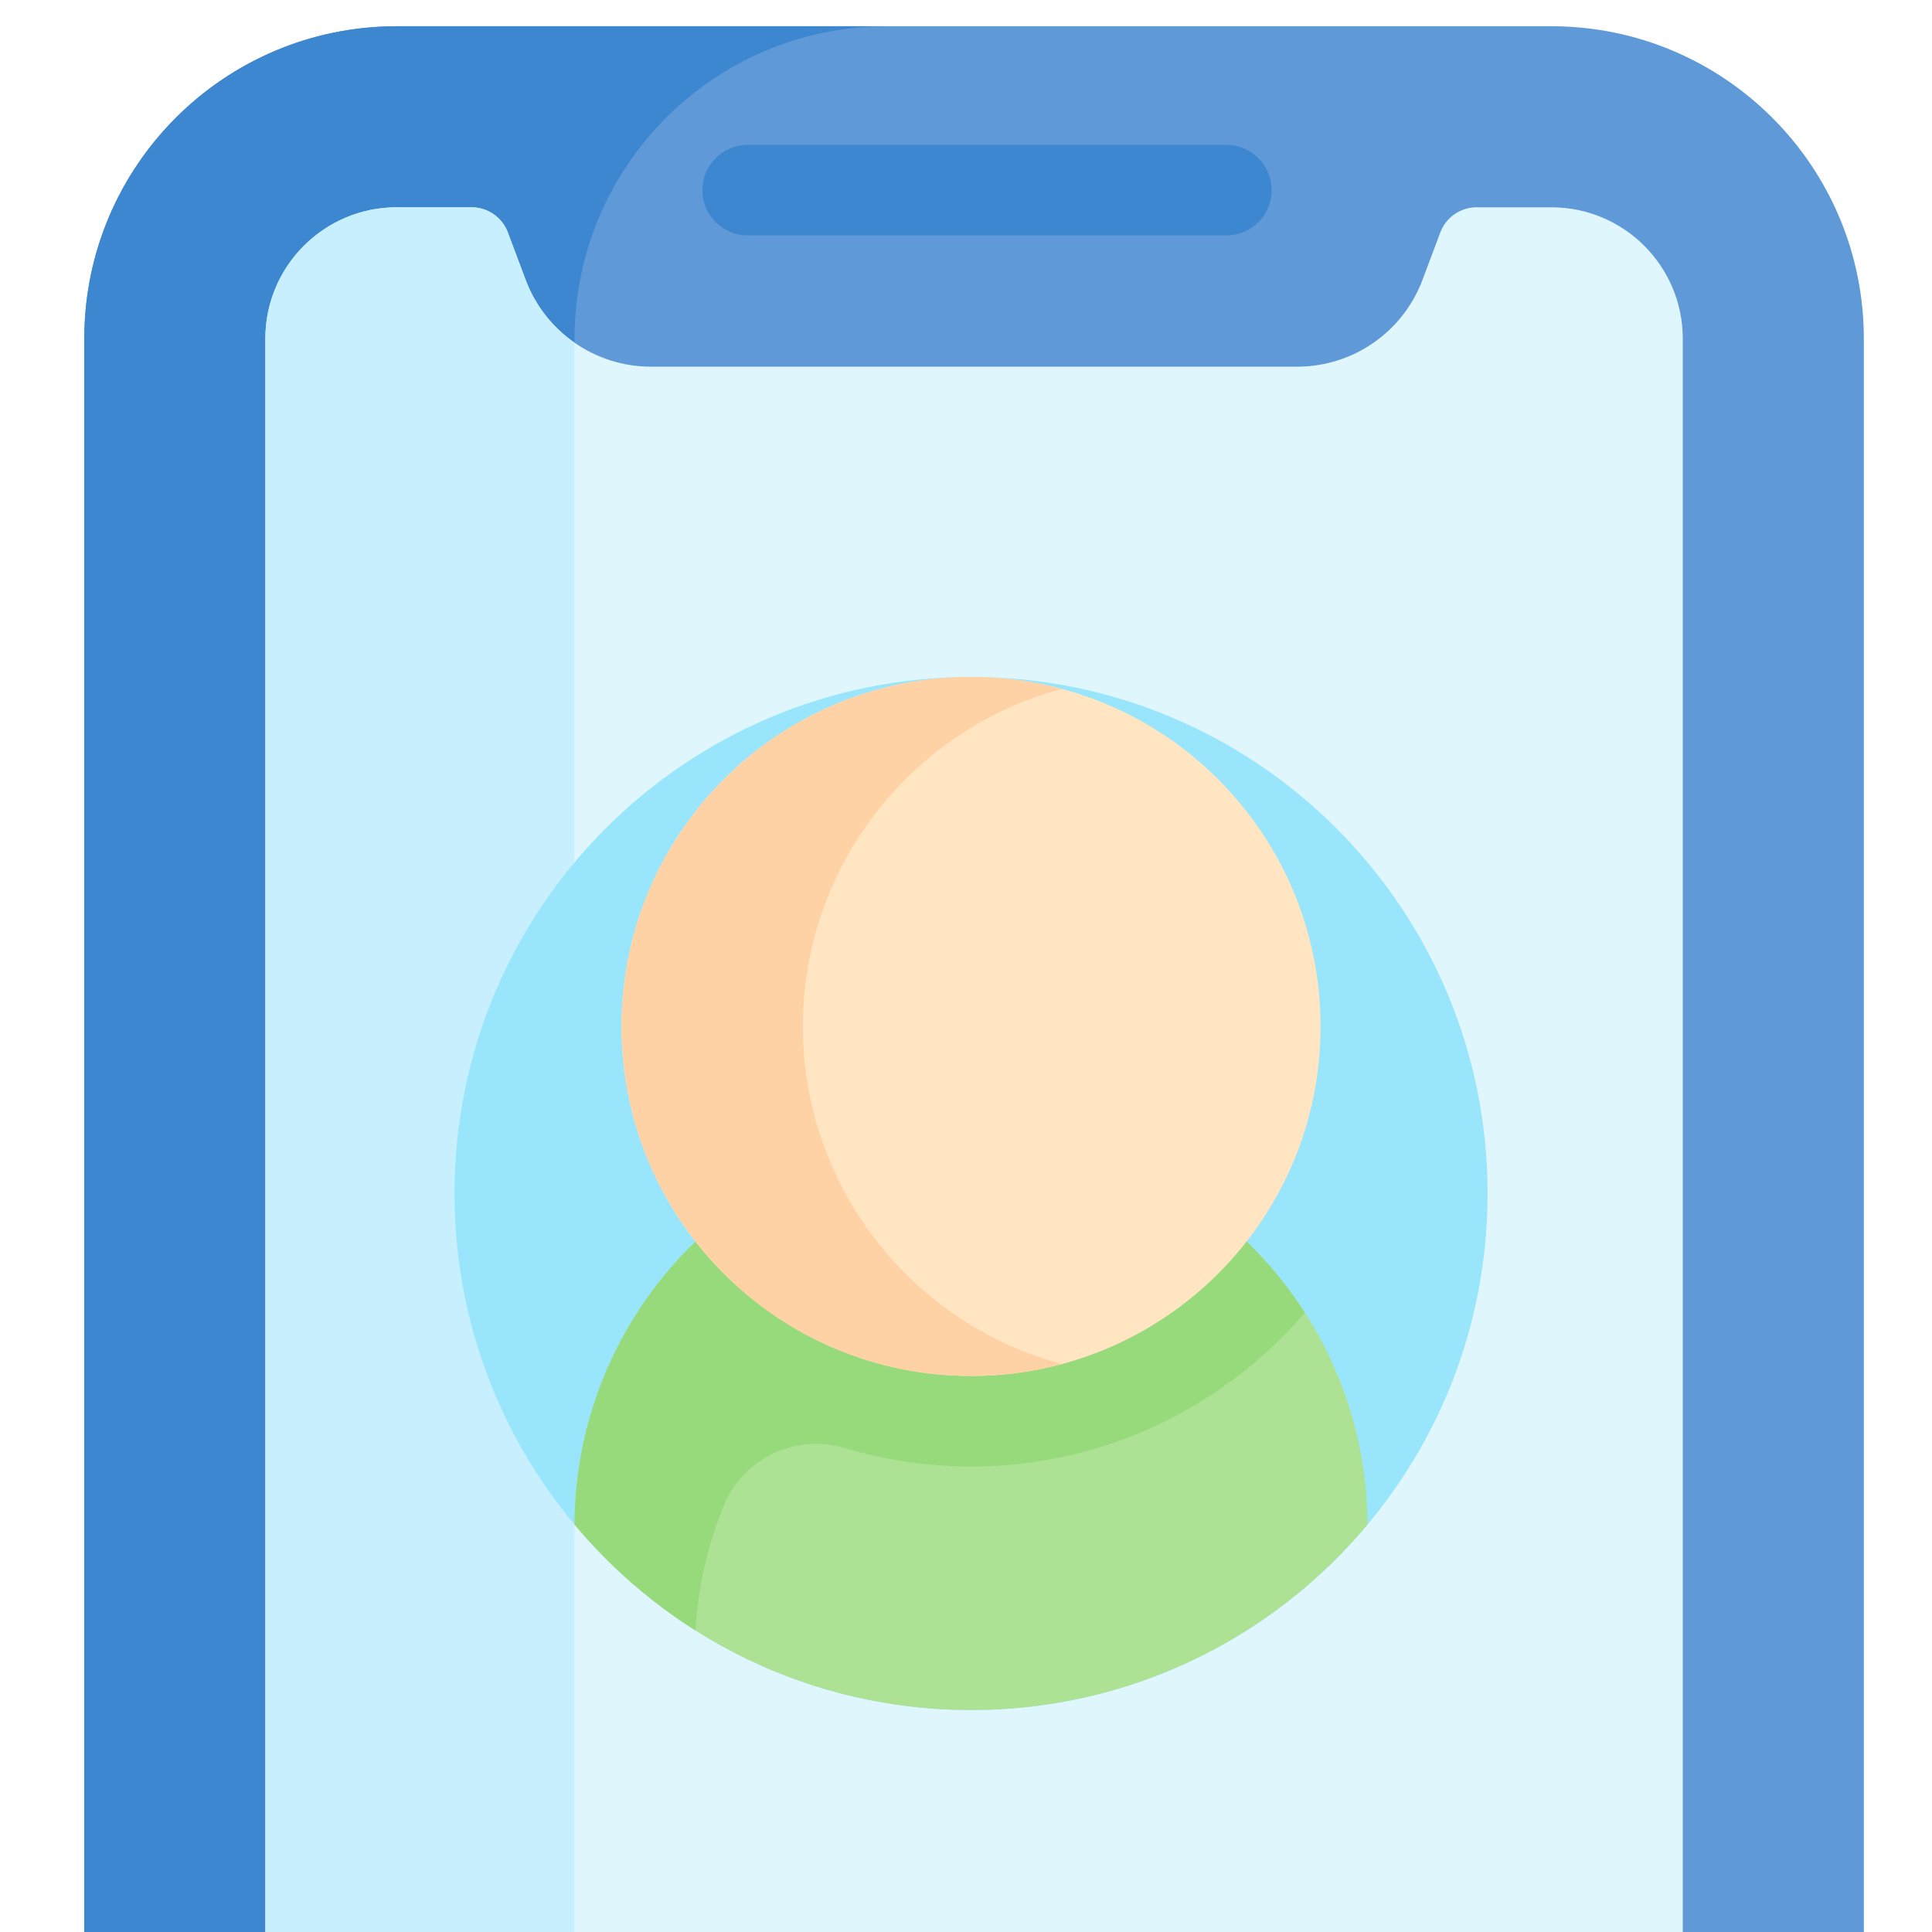
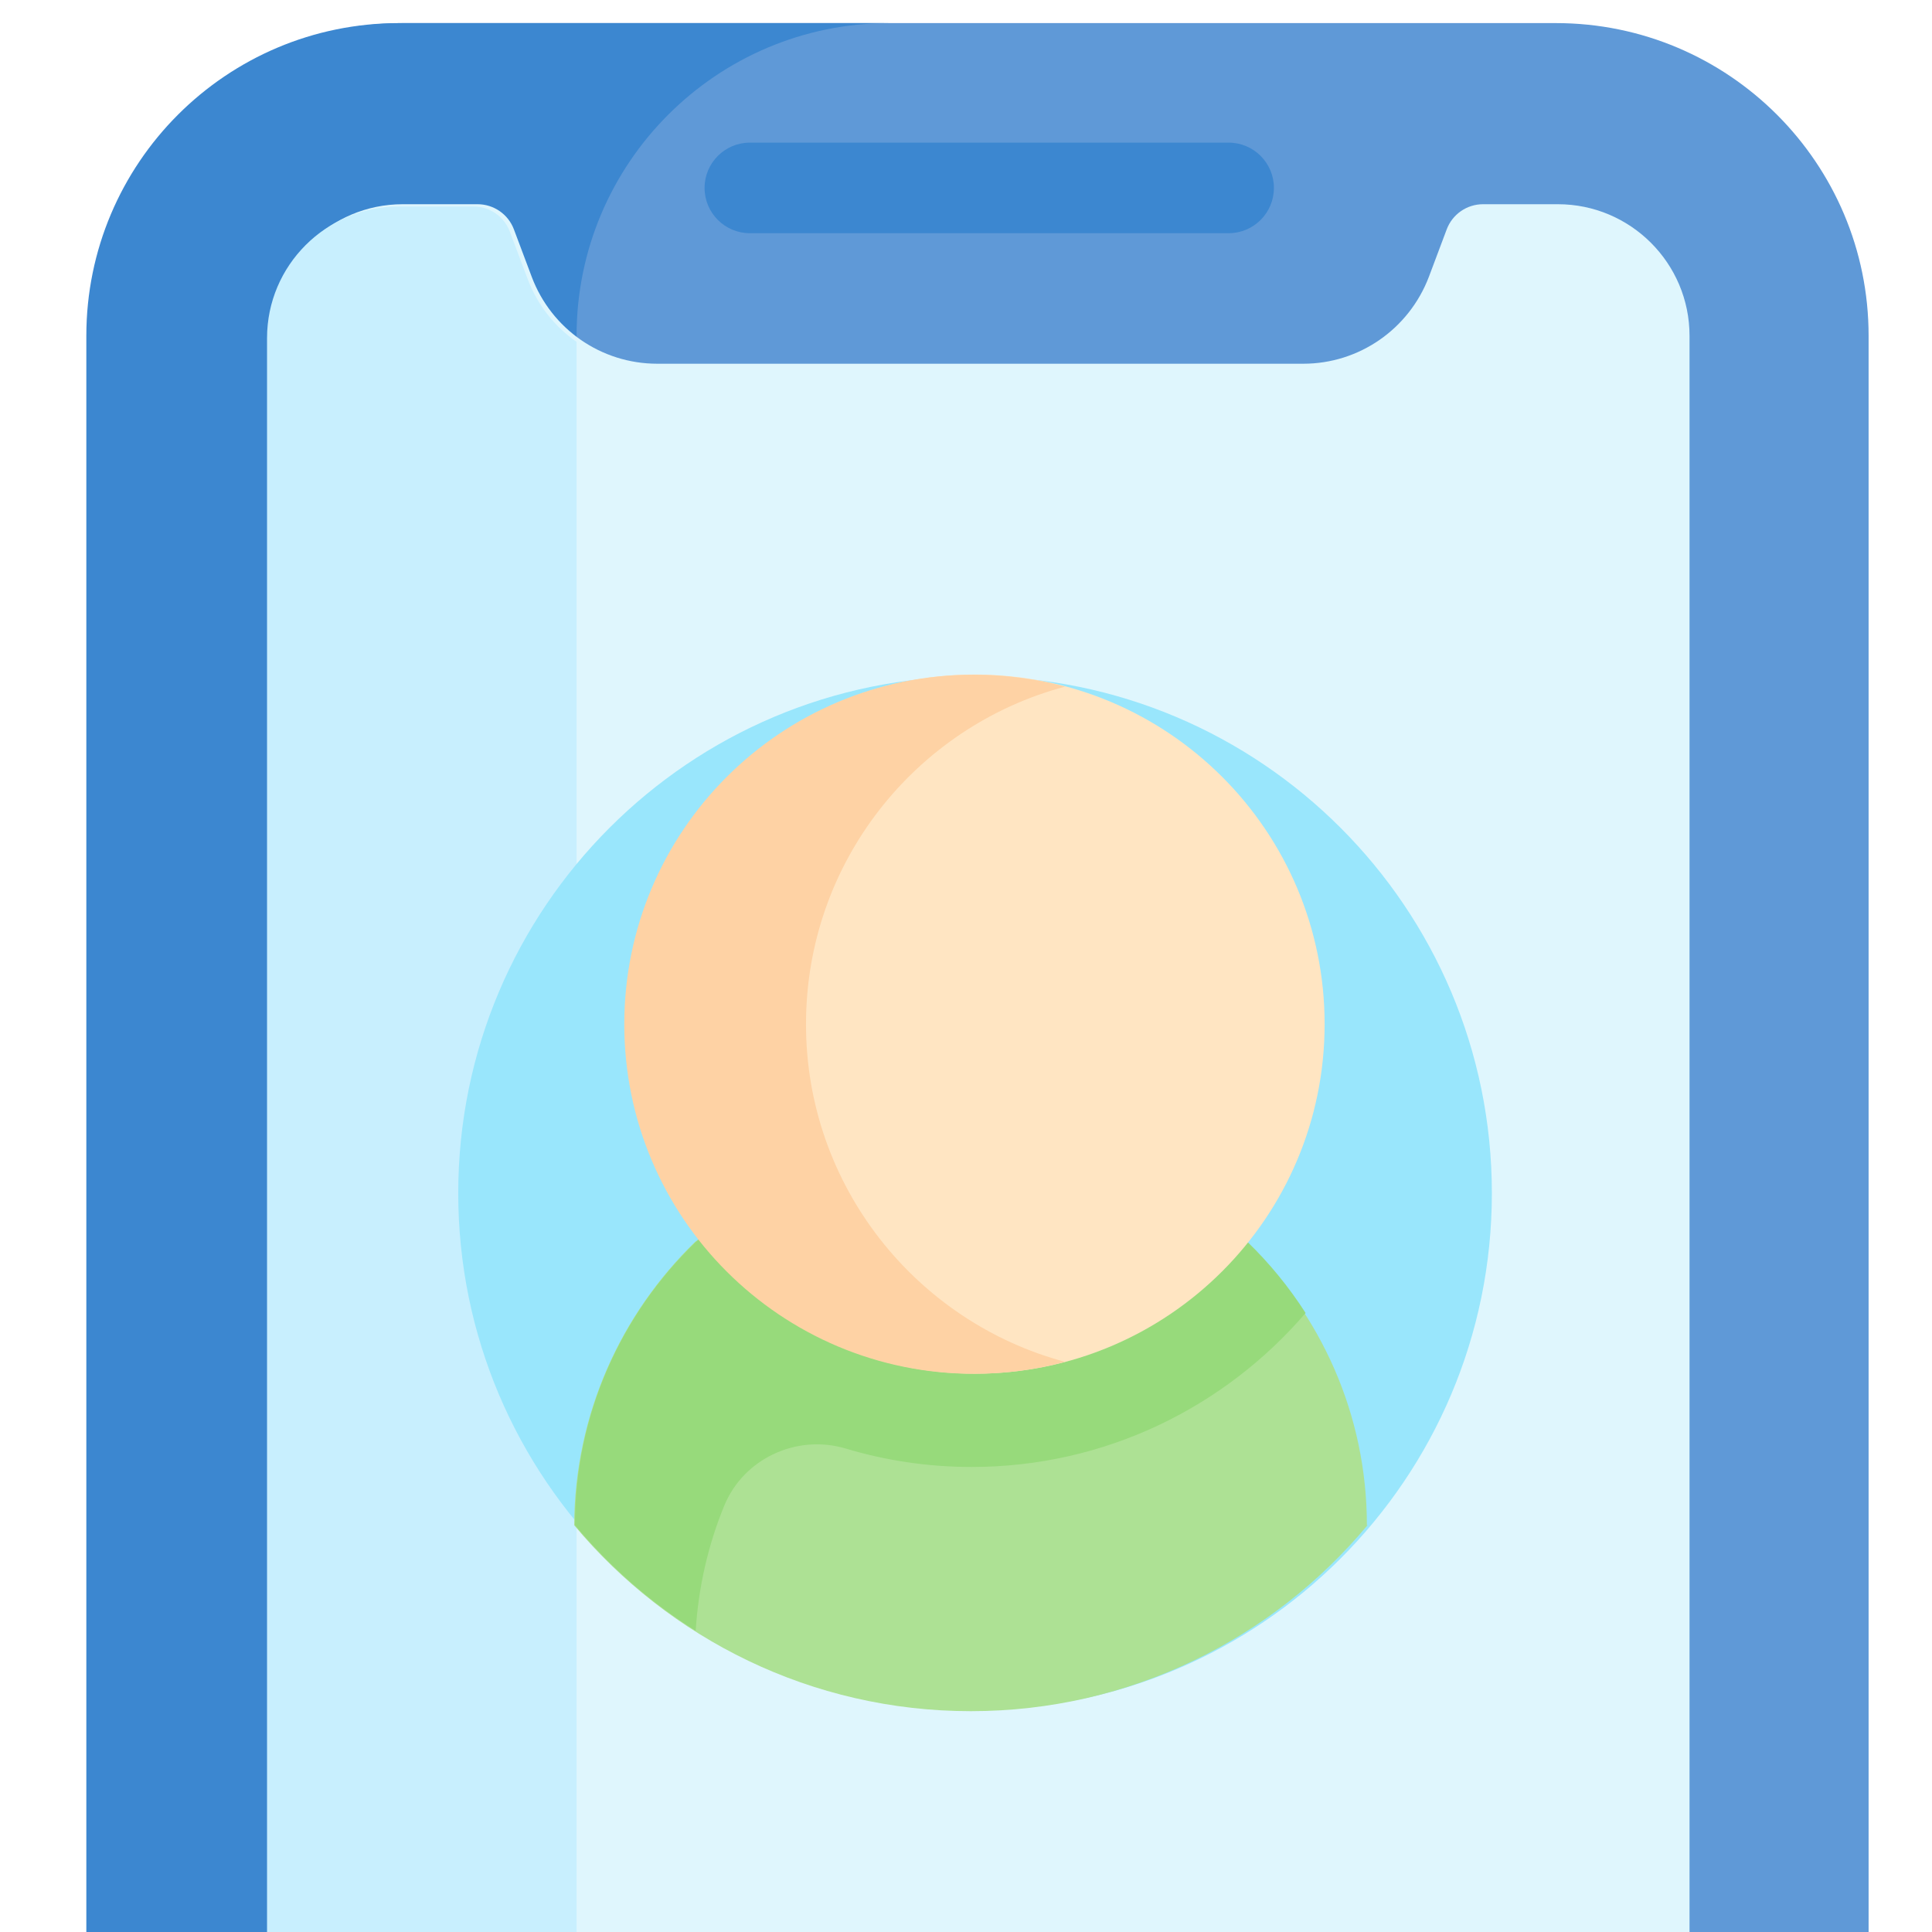
- <svg xmlns="http://www.w3.org/2000/svg" width="512" height="512" style="vector-effect: non-scaling-stroke;" stroke="null">
+ <svg xmlns="http://www.w3.org/2000/svg" width="512" height="512" style="vector-effect:non-scaling-stroke" version="1.1">
  <g stroke="null">
-     <rect stroke="null" fill="none" id="canvas_background" height="514" width="514" y="-1" x="-1" />
-     <g style="vector-effect: non-scaling-stroke;" stroke="null" display="none" overflow="visible" y="0" x="0" height="100%" width="100%" id="canvasGrid">
-       <rect fill="url(#gridpattern)" stroke-width="0" y="0" x="0" height="100%" width="100%" />
+     <rect id="canvas_background" x="-1" y="-1" width="514" height="514" fill="none" />
+     <g id="canvasGrid" x="0" y="0" width="100%" height="100%" display="none" overflow="visible" style="vector-effect:non-scaling-stroke">
+       <rect width="100%" height="100%" fill="url(#gridpattern)" stroke-width="0" />
    </g>
  </g>
  <g stroke="null">
-     <g stroke="null" id="svg_24">
-       <g stroke="null" transform="matrix(1.599374,0,0,1.599374,-236.2684,-110.8055) " id="svg_9">
-         <path stroke="null" id="svg_10" fill="#5f99d7" d="m456.556,520.117c0,28.596 -23.182,51.778 -51.778,51.778l-191.307,0c-28.596,0 -51.778,-23.182 -51.778,-51.778l0,-394.711c0,-28.596 23.182,-51.778 51.778,-51.778l191.307,0c28.596,0 51.778,23.182 51.778,51.778l0,394.711z" />
-         <path stroke="null" id="svg_11" fill="#3c87d0" d="m242.924,520.117l0,-394.711c0,-28.596 23.182,-51.778 51.778,-51.778l-81.231,0c-28.596,0 -51.778,23.182 -51.778,51.778l0,394.71c0,28.596 23.182,51.778 51.778,51.778l81.231,0c-28.596,0 -51.778,-23.181 -51.778,-51.777z" />
-         <path stroke="null" id="svg_12" fill="#dff6fd" d="m426.556,520.117c0,12.027 -9.75,21.777 -21.777,21.777l-191.308,0c-12.028,0 -21.778,-9.75 -21.778,-21.778l0,-394.71c0,-12.028 9.75,-21.778 21.778,-21.778l12.381,0c2.68,0 5.079,1.662 6.021,4.171l2.947,7.85c3.249,8.655 11.525,14.388 20.77,14.388l107.068,0c9.245,0 17.521,-5.733 20.771,-14.388l2.947,-7.85c0.942,-2.509 3.341,-4.171 6.021,-4.171l12.382,0c12.027,0 21.777,9.75 21.777,21.777l0,394.712z" />
-         <path stroke="null" id="svg_13" fill="#c8effe" d="m242.924,520.117l0,-394.053c-3.615,-2.514 -6.485,-6.101 -8.104,-10.416l-2.947,-7.85c-0.942,-2.508 -3.341,-4.17 -6.021,-4.17l-12.381,0c-12.028,0 -21.778,9.75 -21.778,21.778l0,394.71c0,12.028 9.75,21.778 21.778,21.778l34.256,0c-3.075,-6.622 -4.803,-13.996 -4.803,-21.777z" />
-         <g stroke="null" id="svg_14">
-           <path stroke="null" id="svg_15" fill="#3c87d0" d="m350.93,108.286l-79.316,0c-4.142,0 -7.5,-3.357 -7.5,-7.5s3.358,-7.5 7.5,-7.5l79.316,0c4.143,0 7.5,3.357 7.5,7.5s-3.358,7.5 -7.5,7.5z" />
-         </g>
-         <g stroke="null" id="svg_7">
-           <g stroke="null" id="svg_16">
-             <circle stroke="null" id="svg_17" r="85.59" fill="#99e6fc" cy="267.04" cx="308.624" />
-           </g>
-         </g>
-         <g stroke="null" id="svg_6">
-           <g stroke="null" id="svg_18">
-             <path stroke="null" id="svg_19" fill="#ade194" d="m374.324,321.88c-15.69,18.8 -39.3,30.75 -65.7,30.75s-50.01,-11.95 -65.7,-30.75c0.09,-18.41 7.77,-35.02 20.05,-46.9l31.33,-24.65l30.16,0l29.81,24.65c12.28,11.88 19.96,28.49 20.05,46.9z" />
-           </g>
-         </g>
-         <path stroke="null" id="svg_20" fill="#97da7b" d="m354.274,274.98l-29.81,-24.65l-6.864,0l-32.815,29.961l-17.505,-8.699l-4.306,3.388c-12.28,11.88 -19.96,28.49 -20.05,46.9c5.707,6.838 12.465,12.764 20.02,17.544c0.446,-7.29 2.086,-14.254 4.723,-20.706c3.204,-7.839 11.959,-11.945 20.068,-9.505c6.618,1.99 13.629,3.063 20.888,3.063c22.105,0 41.928,-9.901 55.312,-25.485c-2.762,-4.303 -6.002,-8.271 -9.661,-11.811z" />
-         <circle stroke="null" id="svg_21" r="57.915" fill="#ffe5c2" cy="239.361" cx="308.624" />
-         <path stroke="null" id="svg_22" fill="#fed2a4" d="m280.762,239.361c0,-26.787 18.214,-49.321 42.913,-55.94c-4.793,-1.284 -9.852,-1.975 -15.051,-1.975c-31.986,0 -57.915,25.929 -57.915,57.915c0,31.985 25.929,57.915 57.915,57.915c5.199,0 10.262,-0.692 15.055,-1.976c-24.698,-6.619 -42.917,-29.152 -42.917,-55.939z" />
-         <path stroke="null" id="svg_23" fill="#99e6fc" d="m372.178,462.128l-127.107,0c-5.02,0 -9.09,-4.07 -9.09,-9.09l0,-27.279c0,-5.02 4.07,-9.09 9.09,-9.09l127.107,0c5.02,0 9.09,4.07 9.09,9.09l0,27.279c0,5.02 -4.07,9.09 -9.09,9.09z" />
+     <g transform="matrix(1.6 0 0 1.6 -236 -111)" stroke="null">
+       <path d="m457 520c0 28.6-23.2 51.8-51.8 51.8h-191c-28.6 0-51.8-23.2-51.8-51.8v-395c0-28.6 23.2-51.8 51.8-51.8h191c28.6 0 51.8 23.2 51.8 51.8v395z" fill="#5f99d7" />
+       <path d="m243 520v-395c0-28.6 23.2-51.8 51.8-51.8h-81.2c-28.6 0-51.8 23.2-51.8 51.8v395c0 28.6 23.2 51.8 51.8 51.8h81.2c-28.6 0-51.8-23.2-51.8-51.8z" fill="#3c87d0" />
+       <path d="m427 520c0 12-9.75 21.8-21.8 21.8h-191c-12 0-21.8-9.75-21.8-21.8v-395c0-12 9.75-21.8 21.8-21.8h12.4c2.68 0 5.08 1.66 6.02 4.17l2.95 7.85c3.25 8.66 11.5 14.4 20.8 14.4h107c9.24 0 17.5-5.73 20.8-14.4l2.95-7.85c0.942-2.51 3.34-4.17 6.02-4.17h12.4c12 0 21.8 9.75 21.8 21.8v395z" fill="#dff6fd" />
+       <path d="m243 520v-394c-3.62-2.51-6.48-6.1-8.1-10.4l-2.95-7.85c-0.942-2.51-3.34-4.17-6.02-4.17h-12.4c-12 0-21.8 9.75-21.8 21.8v395c0 12 9.75 21.8 21.8 21.8h34.3c-3.08-6.62-4.8-14-4.8-21.8z" fill="#c8effe" />
+       <path d="m351 108h-79.3c-4.14 0-7.5-3.36-7.5-7.5s3.36-7.5 7.5-7.5h79.3c4.14 0 7.5 3.36 7.5 7.5s-3.36 7.5-7.5 7.5z" fill="#3c87d0" stroke="null" />
+       <g stroke="null">
+         <circle cx="309" cy="267" r="85.6" fill="#99e6fc" stroke="null" />
      </g>
+       <g stroke="null">
+         <path d="m374 322c-15.7 18.8-39.3 30.8-65.7 30.8s-50-12-65.7-30.8c0.09-18.4 7.77-35 20-46.9l31.3-24.6h30.2l29.8 24.6c12.3 11.9 20 28.5 20 46.9z" fill="#ade194" stroke="null" />
+       </g>
+       <path d="m354 275-29.8-24.6h-6.86l-32.8 30-17.5-8.7-4.31 3.39c-12.3 11.9-20 28.5-20 46.9 5.71 6.84 12.5 12.8 20 17.5 0.446-7.29 2.09-14.3 4.72-20.7 3.2-7.84 12-11.9 20.1-9.5 6.62 1.99 13.6 3.06 20.9 3.06 22.1 0 41.9-9.9 55.3-25.5-2.76-4.3-6-8.27-9.66-11.8z" fill="#97da7b" />
+       <circle cx="309" cy="239" r="57.9" fill="#ffe5c2" />
+       <path d="m281 239c0-26.8 18.2-49.3 42.9-55.9-4.79-1.28-9.85-1.98-15.1-1.98-32 0-57.9 25.9-57.9 57.9 0 32 25.9 57.9 57.9 57.9 5.2 0 10.3-0.692 15.1-1.98-24.7-6.62-42.9-29.2-42.9-55.9z" fill="#fed2a4" />
+       <path d="m372 462h-127c-5.02 0-9.09-4.07-9.09-9.09v-27.3c0-5.02 4.07-9.09 9.09-9.09h127c5.02 0 9.09 4.07 9.09 9.09v27.3c0 5.02-4.07 9.09-9.09 9.09z" fill="#99e6fc" />
    </g>
  </g>
</svg>
